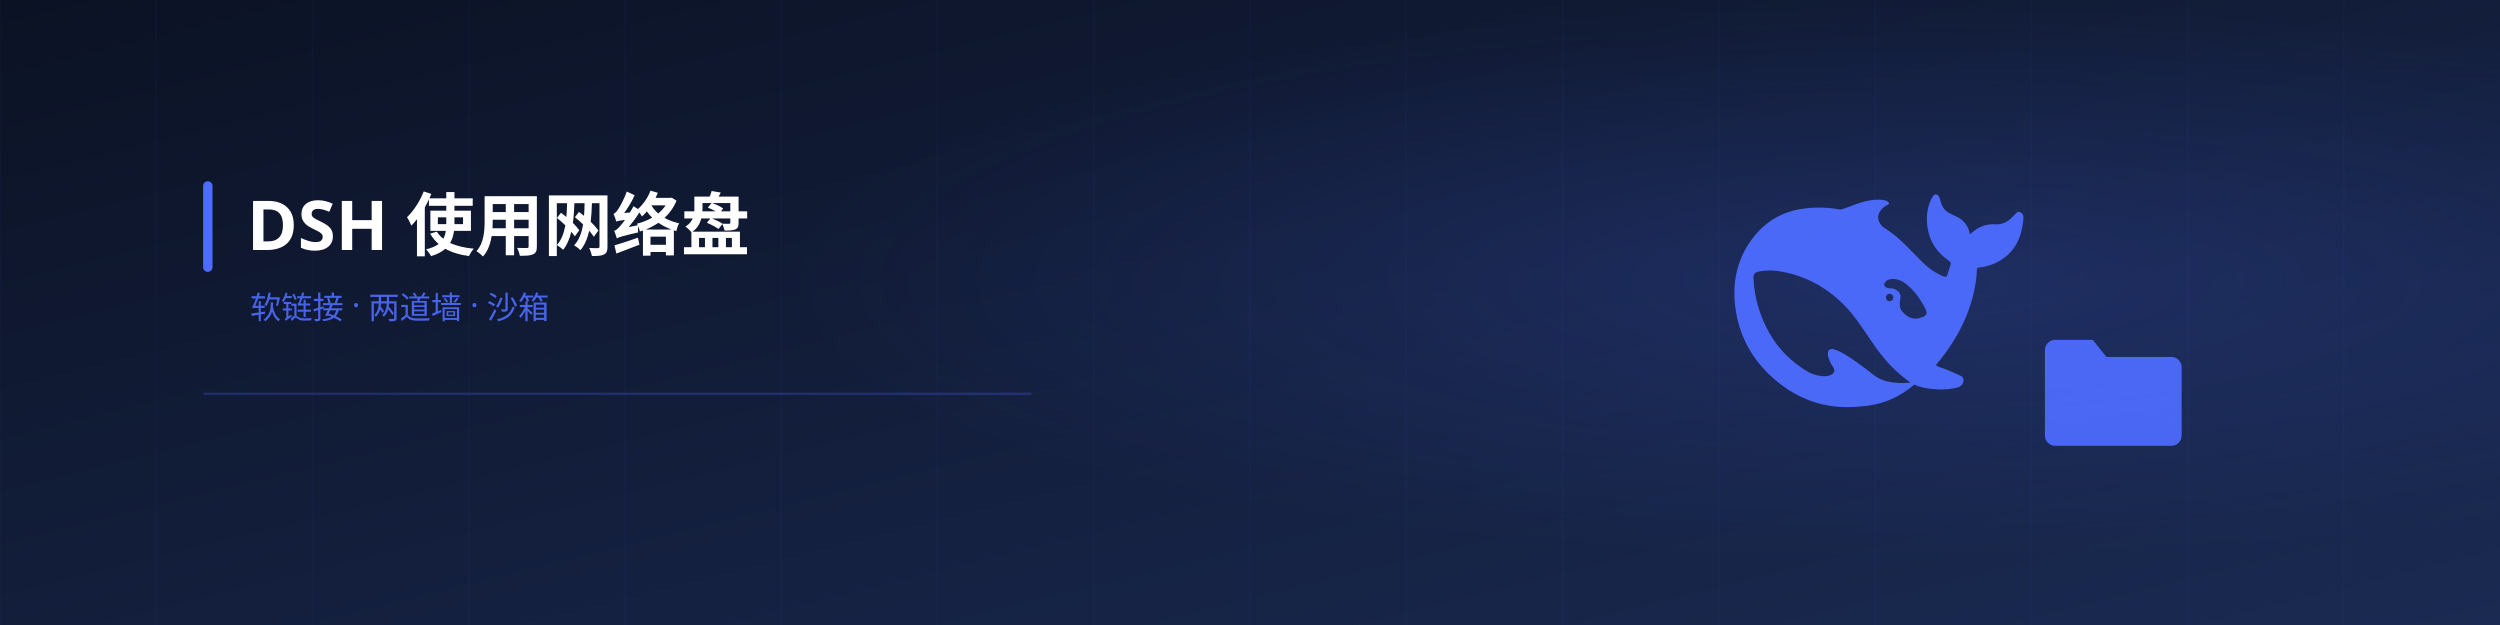
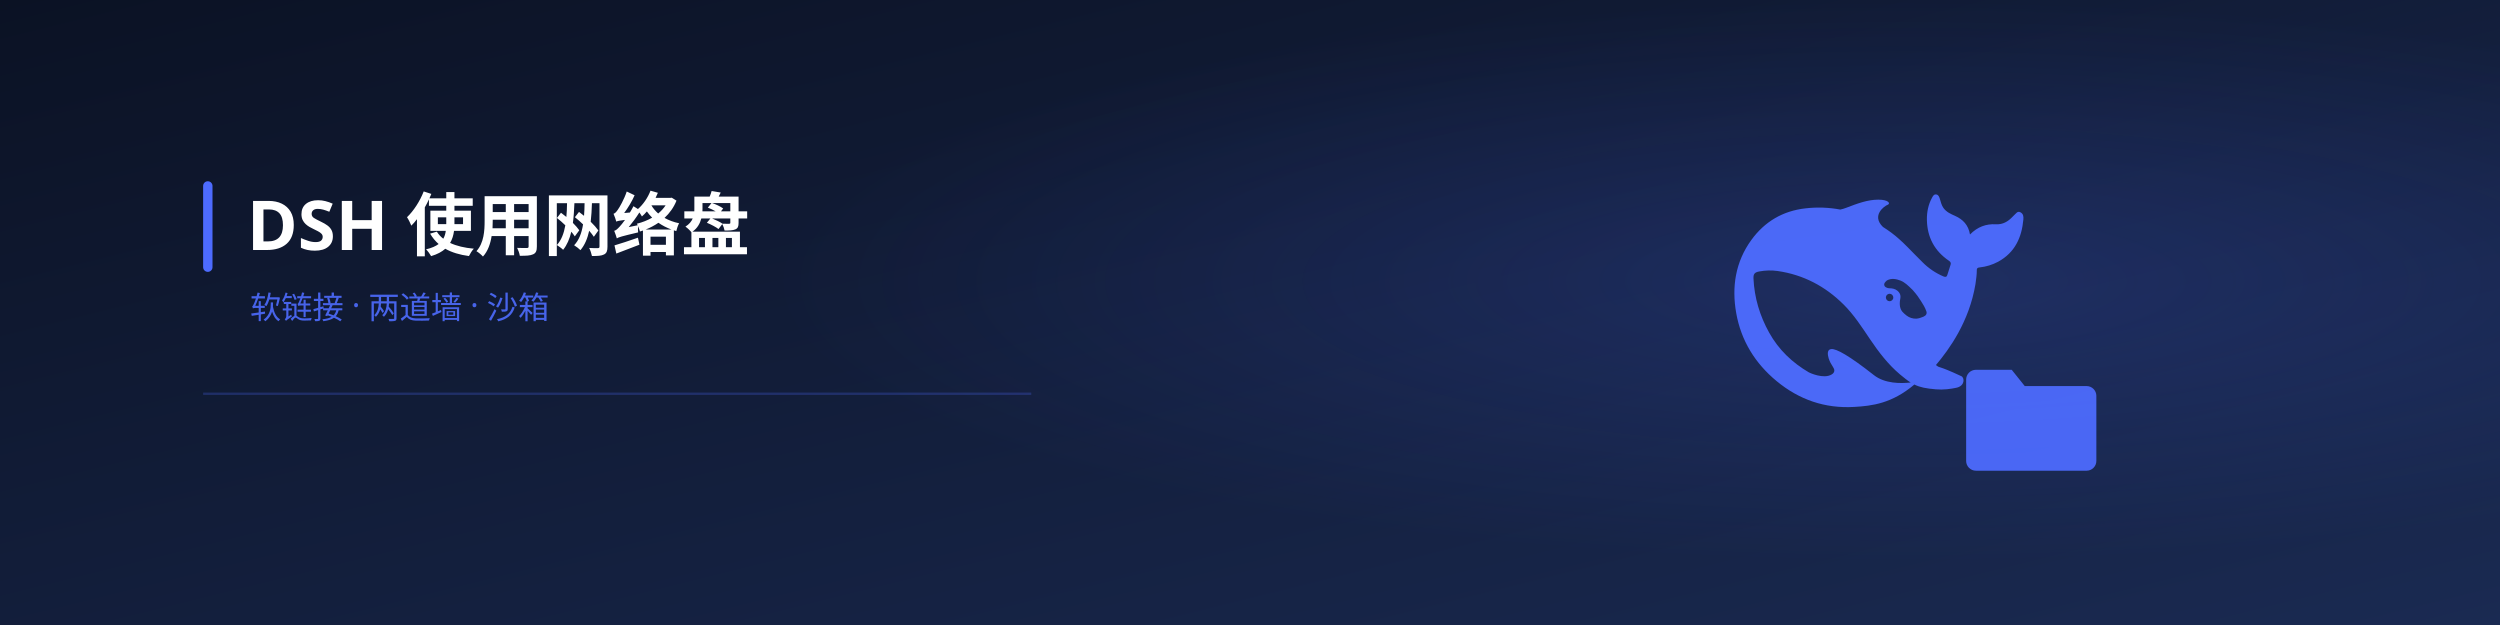
<svg xmlns="http://www.w3.org/2000/svg" width="1600" height="400" viewBox="0 0 1600 400" font-family="Microsoft YaHei, PingFang SC, sans-serif">
  <defs>
    <linearGradient id="bg" x1="0" y1="0" x2="1" y2="1">
      <stop offset="0%" stop-color="#0b1224" />
      <stop offset="100%" stop-color="#1a2a52" />
    </linearGradient>
    <radialGradient id="glow" cx="76%" cy="45%" r="45%">
      <stop offset="0%" stop-color="#4d6bfe" stop-opacity="0.18" />
      <stop offset="100%" stop-color="#4d6bfe" stop-opacity="0" />
    </radialGradient>
  </defs>
  <rect width="1600" height="400" fill="url(#bg)" />
  <rect width="1600" height="400" fill="url(#glow)" />
-   <g stroke="#4d6bfe" stroke-opacity="0.04" stroke-width="1">
-     <line x1="0" y1="0" x2="0" y2="400" />
-     <line x1="100" y1="0" x2="100" y2="400" />
-     <line x1="200" y1="0" x2="200" y2="400" />
-     <line x1="300" y1="0" x2="300" y2="400" />
-     <line x1="400" y1="0" x2="400" y2="400" />
-     <line x1="500" y1="0" x2="500" y2="400" />
-     <line x1="600" y1="0" x2="600" y2="400" />
-     <line x1="700" y1="0" x2="700" y2="400" />
-     <line x1="800" y1="0" x2="800" y2="400" />
-     <line x1="900" y1="0" x2="900" y2="400" />
-     <line x1="1000" y1="0" x2="1000" y2="400" />
-     <line x1="1100" y1="0" x2="1100" y2="400" />
-     <line x1="1200" y1="0" x2="1200" y2="400" />
-     <line x1="1300" y1="0" x2="1300" y2="400" />
-     <line x1="1400" y1="0" x2="1400" y2="400" />
-     <line x1="1500" y1="0" x2="1500" y2="400" />
+   <g transform="translate(1110.00,100.00) scale(7.70833)" opacity="0.96">
+     <g fill="#4d6bfe">
+       <path d="M23.748 4.651c-.254-.124-.364.113-.512.233-.051.04-.094.09-.137.137-.372.397-.806.657-1.373.626-.829-.046-1.537.214-2.163.848-.133-.782-.575-1.248-1.247-1.548-.352-.155-.708-.311-.955-.65-.172-.24-.219-.509-.305-.774-.055-.16-.11-.323-.293-.35-.2-.031-.278.136-.356.276-.313.572-.434 1.202-.422 1.84.027 1.436.633 2.58 1.838 3.393.137.094.172.187.129.323-.082.28-.18.553-.266.833-.055.179-.137.218-.328.14a5.5 5.5 0 0 1-1.737-1.179c-.857-.828-1.631-1.743-2.597-2.46a12 12 0 0 0-.689-.47c-.985-.957.13-1.743.387-1.836.27-.098.094-.433-.778-.428-.872.003-1.67.295-2.687.685a3 3 0 0 1-.465.136 9.6 9.6 0 0 0-2.883-.101c-1.885.21-3.39 1.1-4.497 2.622C.082 8.776-.231 10.854.152 13.02c.403 2.284 1.568 4.175 3.36 5.653 1.857 1.533 3.997 2.284 6.438 2.14 1.482-.085 3.132-.284 4.994-1.86.47.234.962.328 1.78.398.629.058 1.235-.031 1.705-.129.735-.155.684-.836.418-.961-2.155-1.004-1.682-.595-2.112-.926 1.095-1.295 2.768-3.598 3.284-6.733.05-.346.115-.834.108-1.114-.004-.171.035-.238.23-.257a4.2 4.2 0 0 0 1.545-.475c1.397-.763 1.96-2.016 2.093-3.517.02-.23-.004-.467-.247-.588M11.58 18.168c-2.088-1.642-3.101-2.183-3.52-2.16-.39.024-.32.472-.234.763.09.288.207.487.371.74.114.167.192.416-.113.603-.673.416-1.842-.14-1.897-.168-1.361-.801-2.5-1.86-3.301-3.306-.775-1.393-1.225-2.888-1.299-4.482-.02-.385.094-.522.477-.592a4.7 4.7 0 0 1 1.53-.038c2.131.311 3.946 1.264 5.467 2.774.868.86 1.525 1.887 2.202 2.89.72 1.066 1.494 2.082 2.48 2.915.348.291.626.513.892.677-.802.09-2.14.109-3.055-.615zm1.001-6.44a.306.306 0 0 1 .415-.287.3.3 0 0 1 .113.074.3.3 0 0 1 .086.214c0 .17-.136.307-.308.307a.303.303 0 0 1-.306-.307m3.11 1.596c-.2.081-.4.151-.591.16a1.25 1.25 0 0 1-.798-.254c-.274-.23-.47-.358-.551-.758a1.7 1.7 0 0 1 .015-.588c.07-.327-.007-.537-.238-.727-.188-.156-.426-.199-.689-.199a.6.6 0 0 1-.254-.078.253.253 0 0 1-.114-.358 1 1 0 0 1 .192-.21c.356-.202.767-.136 1.146.016.352.144.618.408 1.001.782.392.451.462.576.685.915.176.264.336.536.446.848.066.194-.02.353-.25.45" />
+     </g>
  </g>
-   <g transform="translate(1110.00,100.00) scale(7.7083)" opacity="0.96">
-     <path fill="#4d6bfe" d="M23.748 4.651c-.254-.124-.364.113-.512.233-.051.04-.094.09-.137.137-.372.397-.806.657-1.373.626-.829-.046-1.537.214-2.163.848-.133-.782-.575-1.248-1.247-1.548-.352-.155-.708-.311-.955-.65-.172-.24-.219-.509-.305-.774-.055-.16-.11-.323-.293-.35-.2-.031-.278.136-.356.276-.313.572-.434 1.202-.422 1.84.027 1.436.633 2.58 1.838 3.393.137.094.172.187.129.323-.082.28-.18.553-.266.833-.055.179-.137.218-.328.14a5.5 5.5 0 0 1-1.737-1.179c-.857-.828-1.631-1.743-2.597-2.46a12 12 0 0 0-.689-.47c-.985-.957.13-1.743.387-1.836.27-.098.094-.433-.778-.428-.872.003-1.67.295-2.687.685a3 3 0 0 1-.465.136 9.6 9.6 0 0 0-2.883-.101c-1.885.21-3.39 1.1-4.497 2.622C.082 8.776-.231 10.854.152 13.02c.403 2.284 1.568 4.175 3.36 5.653 1.857 1.533 3.997 2.284 6.438 2.14 1.482-.085 3.132-.284 4.994-1.86.47.234.962.328 1.78.398.629.058 1.235-.031 1.705-.129.735-.155.684-.836.418-.961-2.155-1.004-1.682-.595-2.112-.926 1.095-1.295 2.768-3.598 3.284-6.733.05-.346.115-.834.108-1.114-.004-.171.035-.238.23-.257a4.2 4.2 0 0 0 1.545-.475c1.397-.763 1.96-2.016 2.093-3.517.02-.23-.004-.467-.247-.588M11.58 18.168c-2.088-1.642-3.101-2.183-3.52-2.16-.39.024-.32.472-.234.763.09.288.207.487.371.74.114.167.192.416-.113.603-.673.416-1.842-.14-1.897-.168-1.361-.801-2.5-1.86-3.301-3.306-.775-1.393-1.225-2.888-1.299-4.482-.02-.385.094-.522.477-.592a4.7 4.7 0 0 1 1.53-.038c2.131.311 3.946 1.264 5.467 2.774.868.86 1.525 1.887 2.202 2.89.72 1.066 1.494 2.082 2.48 2.915.348.291.626.513.892.677-.802.09-2.14.109-3.055-.615zm1.001-6.44a.306.306 0 0 1 .415-.287.3.3 0 0 1 .113.074.3.3 0 0 1 .086.214c0 .17-.136.307-.308.307a.303.303 0 0 1-.306-.307m3.11 1.596c-.2.081-.4.151-.591.16a1.25 1.25 0 0 1-.798-.254c-.274-.23-.47-.358-.551-.758a1.7 1.7 0 0 1 .015-.588c.07-.327-.007-.537-.238-.727-.188-.156-.426-.199-.689-.199a.6.6 0 0 1-.254-.078.253.253 0 0 1-.114-.358 1 1 0 0 1 .192-.21c.356-.202.767-.136 1.146.016.352.144.618.408 1.001.782.392.451.462.576.685.915.176.264.336.536.446.848.066.194-.02.353-.25.45" />
-   </g>
-   <g transform="translate(1300.00,200.00) scale(4.375)" opacity="0.94">
+   <g transform="translate(1250.00,220.00) scale(4.16667)" opacity="0.94">
    <g fill="#4d6bfe">
      <path d="M2 5.5 A1.5 1.5 0 0 1 3.5 4 H9 L11 6.5 H20.5 A1.5 1.5 0 0 1 22 8 V18 A1.5 1.5 0 0 1 20.5 19.5 H3.5 A1.5 1.5 0 0 1 2 18 Z" />
    </g>
  </g>
  <rect x="130" y="116" width="6" height="58" fill="#4d6bfe" rx="3" />
  <text x="158" y="160" font-size="44" font-weight="bold" fill="#ffffff">DSH 使用网络盘</text>
  <text x="160" y="204" font-size="20" fill="#4d6bfe" opacity="0.9">软链接 · 两道墙 · 沙箱</text>
  <line x1="130" y1="252" x2="660" y2="252" stroke="#4d6bfe" stroke-opacity="0.25" stroke-width="1.5" />
</svg>
